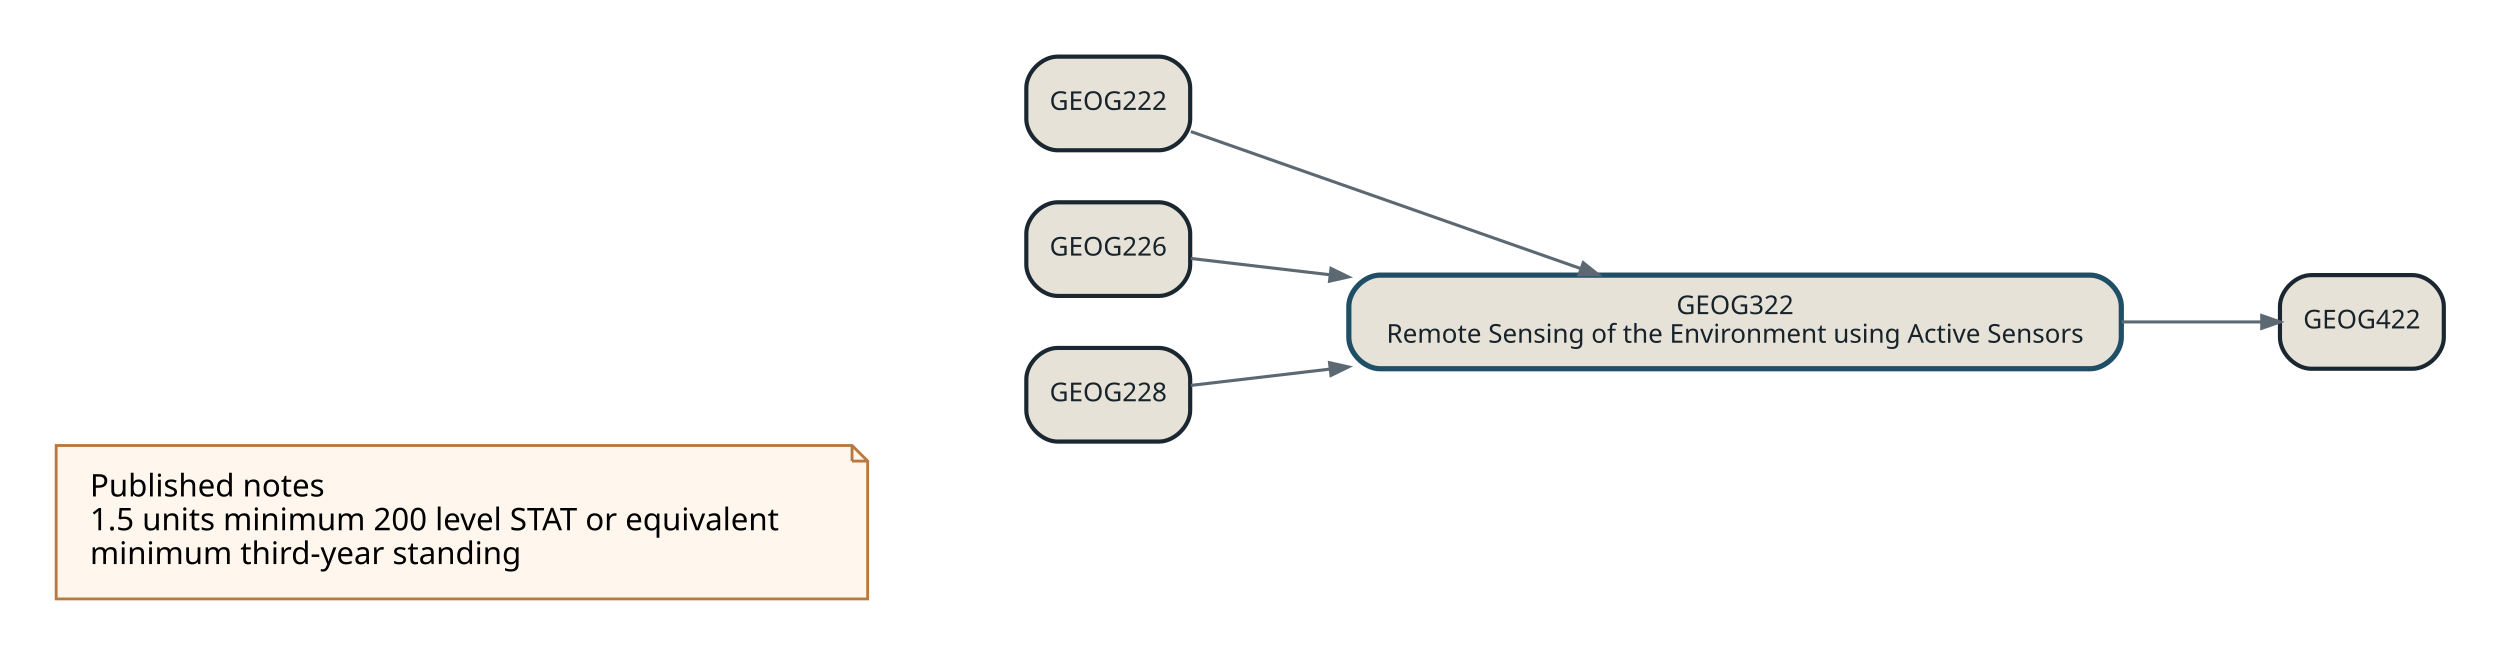
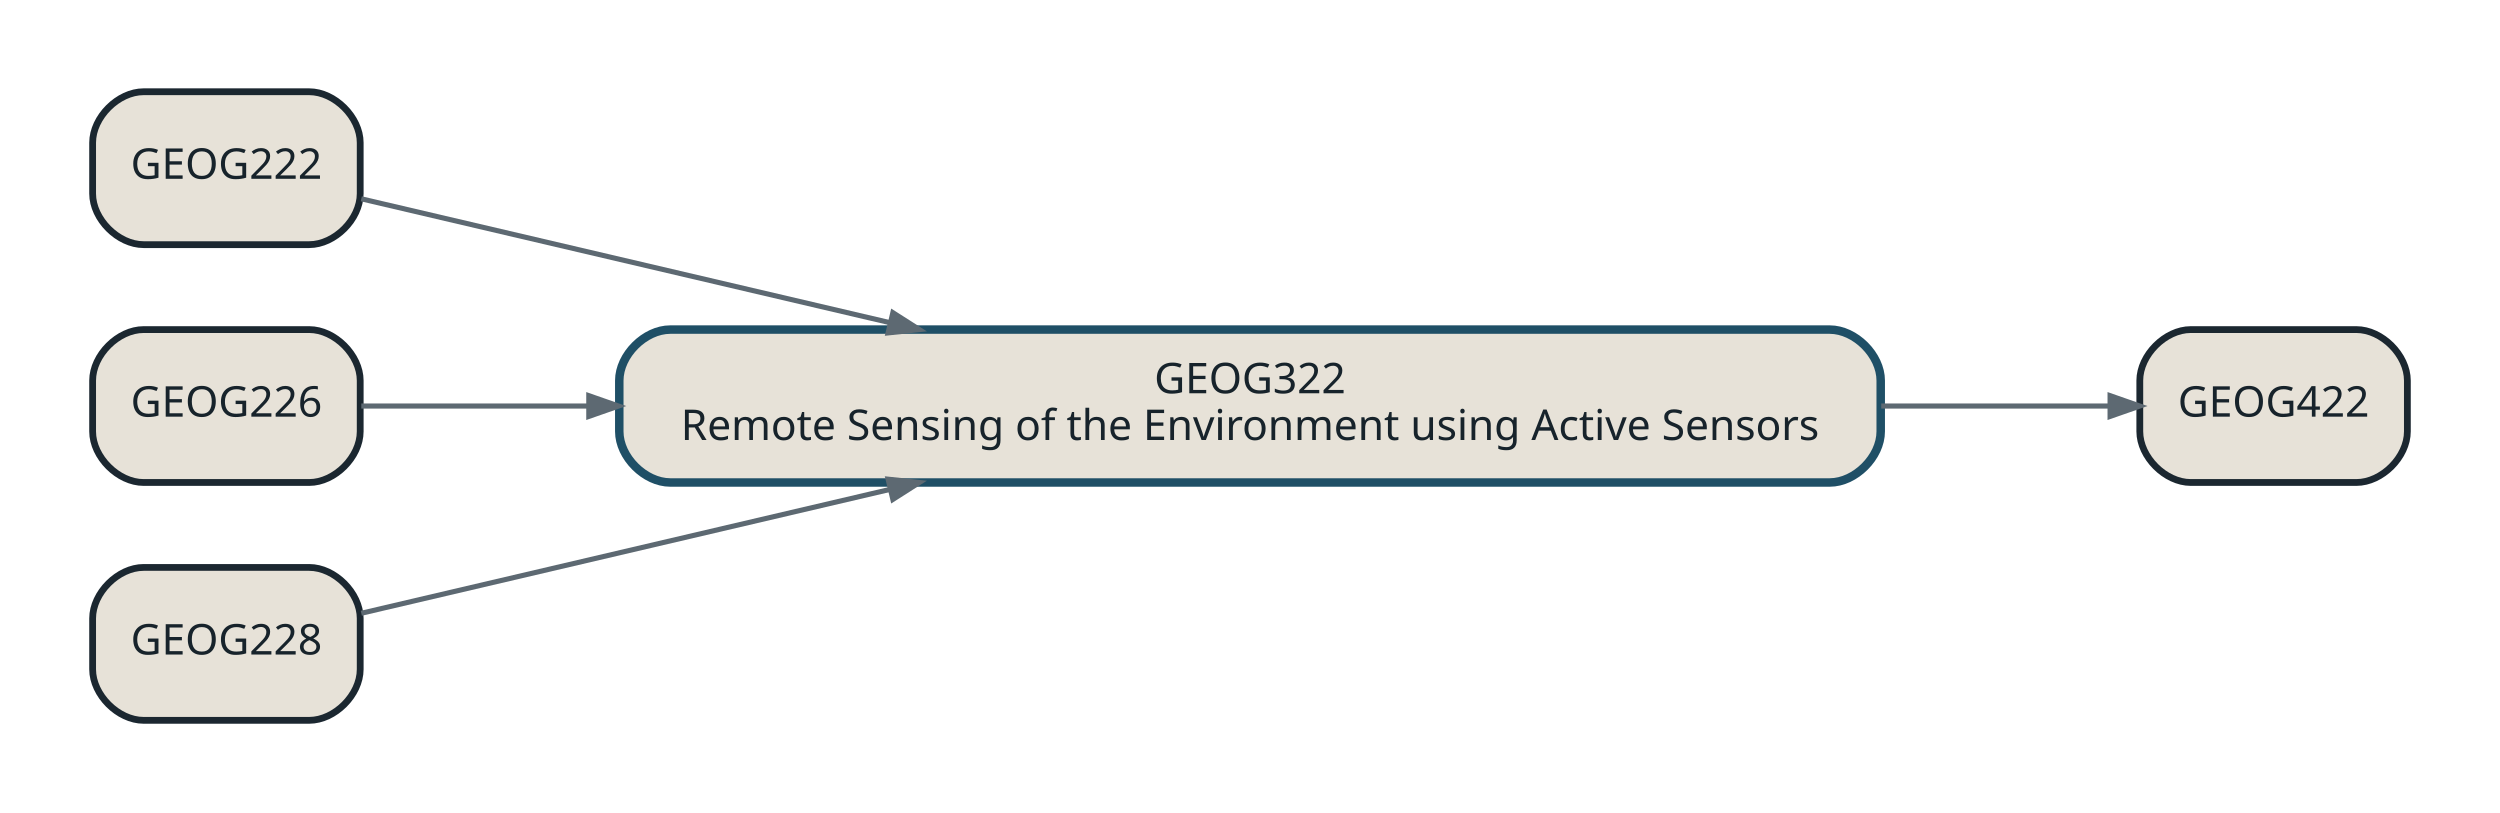
- <svg xmlns="http://www.w3.org/2000/svg" xmlns:xlink="http://www.w3.org/1999/xlink" width="961pt" height="252pt" viewBox="0.00 0.00 961.20 251.70">
-   <g id="graph0" class="graph" transform="scale(1 1) rotate(0) translate(21.6 230.1)">
+ <svg xmlns="http://www.w3.org/2000/svg" xmlns:xlink="http://www.w3.org/1999/xlink" width="588pt" height="191pt" viewBox="0.00 0.00 588.20 191.20">
+   <g id="graph0" class="graph" transform="scale(1 1) rotate(0) translate(21.6 169.6)">
    <g id="node1" class="node">
      <g id="a_node1">
        <a xlink:href="../../../courses/GEOG222.html" xlink:title="GEOG222: Introduction to GIS" target="_top">
-           <path fill="#e7e2d8" stroke="#1b2730" stroke-width="1.6" d="M424,-208.5C424,-208.5 385,-208.5 385,-208.5 379,-208.5 373,-202.5 373,-196.5 373,-196.5 373,-184.5 373,-184.5 373,-178.5 379,-172.5 385,-172.5 385,-172.5 424,-172.5 424,-172.5 430,-172.5 436,-178.5 436,-184.5 436,-184.5 436,-196.5 436,-196.5 436,-202.5 430,-208.5 424,-208.5" />
-           <text text-anchor="middle" x="404.5" y="-188" font-family="Avenir Next" font-size="10.00" fill="#17232b">GEOG222</text>
+           <path fill="#e7e2d8" stroke="#1b2730" stroke-width="1.6" d="M51,-148C51,-148 12,-148 12,-148 6,-148 0,-142 0,-136 0,-136 0,-124 0,-124 0,-118 6,-112 12,-112 12,-112 51,-112 51,-112 57,-112 63,-118 63,-124 63,-124 63,-136 63,-136 63,-142 57,-148 51,-148" />
+           <text text-anchor="middle" x="31.5" y="-127.5" font-family="Avenir Next" font-size="10.00" fill="#17232b">GEOG222</text>
        </a>
      </g>
    </g>
    <g id="node4" class="node">
      <g id="a_node4">
        <a xlink:href="../../../courses/GEOG322.html" xlink:title="GEOG322: Remote Sensing of the Environment using Active Sensors" target="_top">
-           <path fill="#e7e2d8" stroke="#1f4f66" stroke-width="2" d="M782,-124.5C782,-124.5 509,-124.5 509,-124.5 503,-124.5 497,-118.5 497,-112.5 497,-112.5 497,-100.5 497,-100.5 497,-94.5 503,-88.5 509,-88.5 509,-88.5 782,-88.5 782,-88.5 788,-88.5 794,-94.5 794,-100.5 794,-100.5 794,-112.5 794,-112.5 794,-118.5 788,-124.5 782,-124.5" />
-           <text text-anchor="middle" x="645.5" y="-109.5" font-family="Avenir Next" font-size="10.00" fill="#17232b">GEOG322</text>
-           <text text-anchor="middle" x="645.5" y="-98.5" font-family="Avenir Next" font-size="10.00" fill="#17232b">Remote Sensing of the Environment using Active Sensors</text>
+           <path fill="#e7e2d8" stroke="#1f4f66" stroke-width="2" d="M409,-92C409,-92 136,-92 136,-92 130,-92 124,-86 124,-80 124,-80 124,-68 124,-68 124,-62 130,-56 136,-56 136,-56 409,-56 409,-56 415,-56 421,-62 421,-68 421,-68 421,-80 421,-80 421,-86 415,-92 409,-92" />
+           <text text-anchor="middle" x="272.5" y="-77" font-family="Avenir Next" font-size="10.00" fill="#17232b">GEOG322</text>
+           <text text-anchor="middle" x="272.5" y="-66" font-family="Avenir Next" font-size="10.00" fill="#17232b">Remote Sensing of the Environment using Active Sensors</text>
+         </a>
+       </g>
+     </g>
+     <g id="edge1" class="edge">
+       <path fill="none" stroke="#5d6972" stroke-width="1.2" d="M63.26,-122.79C94.61,-115.45 144.64,-103.73 187.8,-93.61" />
+       <polygon fill="#5d6972" stroke="#5d6972" stroke-width="1.2" points="188.41,-95.99 194.66,-92 187.29,-91.22 188.41,-95.99" />
+     </g>
+     <g id="node2" class="node">
+       <g id="a_node2">
+         <a xlink:href="../../../courses/GEOG226.html" xlink:title="GEOG226: Quantitative Methods in Geography" target="_top">
+           <path fill="#e7e2d8" stroke="#1b2730" stroke-width="1.6" d="M51,-92C51,-92 12,-92 12,-92 6,-92 0,-86 0,-80 0,-80 0,-68 0,-68 0,-62 6,-56 12,-56 12,-56 51,-56 51,-56 57,-56 63,-62 63,-68 63,-68 63,-80 63,-80 63,-86 57,-92 51,-92" />
+           <text text-anchor="middle" x="31.5" y="-71.5" font-family="Avenir Next" font-size="10.00" fill="#17232b">GEOG226</text>
+         </a>
+       </g>
+     </g>
+     <g id="edge3" class="edge">
+       <path fill="none" stroke="#5d6972" stroke-width="1.2" d="M63.26,-74C77.86,-74 96.52,-74 116.64,-74" />
+       <polygon fill="#5d6972" stroke="#5d6972" stroke-width="1.2" points="116.82,-76.45 123.82,-74 116.82,-71.55 116.82,-76.45" />
+     </g>
+     <g id="node3" class="node">
+       <g id="a_node3">
+         <a xlink:href="../../../courses/GEOG228.html" xlink:title="GEOG228: Introduction to Remote Sensing" target="_top">
+           <path fill="#e7e2d8" stroke="#1b2730" stroke-width="1.6" d="M51,-36C51,-36 12,-36 12,-36 6,-36 0,-30 0,-24 0,-24 0,-12 0,-12 0,-6 6,0 12,0 12,0 51,0 51,0 57,0 63,-6 63,-12 63,-12 63,-24 63,-24 63,-30 57,-36 51,-36" />
+           <text text-anchor="middle" x="31.5" y="-15.5" font-family="Avenir Next" font-size="10.00" fill="#17232b">GEOG228</text>
        </a>
      </g>
    </g>
    <g id="edge2" class="edge">
-       <path fill="none" stroke="#5d6972" stroke-width="1.2" d="M436.26,-179.69C473.99,-166.43 538.76,-143.66 586.07,-127.04" />
-       <polygon fill="#5d6972" stroke="#5d6972" stroke-width="1.2" points="587.13,-129.26 592.92,-124.63 585.5,-124.64 587.13,-129.26" />
+       <path fill="none" stroke="#5d6972" stroke-width="1.2" d="M63.26,-25.21C94.61,-32.55 144.64,-44.27 187.8,-54.39" />
+       <polygon fill="#5d6972" stroke="#5d6972" stroke-width="1.2" points="187.29,-56.78 194.66,-56 188.41,-52.01 187.29,-56.78" />
    </g>
-     <g id="node2" class="node">
-       <g id="a_node2">
-         <a xlink:href="../../../courses/GEOG226.html" xlink:title="GEOG226: Quantitative Methods in Geography" target="_top">
-           <path fill="#e7e2d8" stroke="#1b2730" stroke-width="1.6" d="M424,-152.5C424,-152.5 385,-152.5 385,-152.5 379,-152.5 373,-146.5 373,-140.5 373,-140.5 373,-128.5 373,-128.5 373,-122.5 379,-116.5 385,-116.5 385,-116.5 424,-116.5 424,-116.5 430,-116.5 436,-122.5 436,-128.5 436,-128.5 436,-140.5 436,-140.5 436,-146.5 430,-152.5 424,-152.5" />
-           <text text-anchor="middle" x="404.5" y="-132" font-family="Avenir Next" font-size="10.00" fill="#17232b">GEOG226</text>
+     <g id="node5" class="node">
+       <g id="a_node5">
+         <a xlink:href="../../../courses/GEOG422.html" xlink:title="GEOG422: Advanced Topics in Remote Sensing" target="_top">
+           <path fill="#e7e2d8" stroke="#1b2730" stroke-width="1.6" d="M533,-92C533,-92 494,-92 494,-92 488,-92 482,-86 482,-80 482,-80 482,-68 482,-68 482,-62 488,-56 494,-56 494,-56 533,-56 533,-56 539,-56 545,-62 545,-68 545,-68 545,-80 545,-80 545,-86 539,-92 533,-92" />
+           <text text-anchor="middle" x="513.5" y="-71.5" font-family="Avenir Next" font-size="10.00" fill="#17232b">GEOG422</text>
        </a>
      </g>
    </g>
    <g id="edge4" class="edge">
-       <path fill="none" stroke="#5d6972" stroke-width="1.2" d="M436.26,-130.9C450.86,-129.19 469.52,-127 489.64,-124.64" />
-       <polygon fill="#5d6972" stroke="#5d6972" stroke-width="1.2" points="490.15,-127.05 496.82,-123.8 489.58,-122.18 490.15,-127.05" />
-     </g>
-     <g id="node3" class="node">
-       <g id="a_node3">
-         <a xlink:href="../../../courses/GEOG228.html" xlink:title="GEOG228: Introduction to Remote Sensing" target="_top">
-           <path fill="#e7e2d8" stroke="#1b2730" stroke-width="1.6" d="M424,-96.5C424,-96.5 385,-96.5 385,-96.5 379,-96.5 373,-90.5 373,-84.5 373,-84.5 373,-72.5 373,-72.5 373,-66.5 379,-60.5 385,-60.5 385,-60.5 424,-60.5 424,-60.5 430,-60.5 436,-66.5 436,-72.5 436,-72.5 436,-84.5 436,-84.5 436,-90.5 430,-96.5 424,-96.5" />
-           <text text-anchor="middle" x="404.5" y="-76" font-family="Avenir Next" font-size="10.00" fill="#17232b">GEOG228</text>
-         </a>
-       </g>
-     </g>
-     <g id="edge3" class="edge">
-       <path fill="none" stroke="#5d6972" stroke-width="1.2" d="M436.26,-82.1C450.86,-83.81 469.52,-86 489.64,-88.36" />
-       <polygon fill="#5d6972" stroke="#5d6972" stroke-width="1.2" points="489.58,-90.82 496.82,-89.2 490.15,-85.95 489.58,-90.82" />
-     </g>
-     <g id="node5" class="node">
-       <g id="a_node5">
-         <a xlink:href="../../../courses/GEOG422.html" xlink:title="GEOG422: Advanced Topics in Remote Sensing" target="_top">
-           <path fill="#e7e2d8" stroke="#1b2730" stroke-width="1.6" d="M906,-124.5C906,-124.5 867,-124.5 867,-124.5 861,-124.5 855,-118.5 855,-112.5 855,-112.5 855,-100.5 855,-100.5 855,-94.5 861,-88.5 867,-88.5 867,-88.5 906,-88.5 906,-88.5 912,-88.5 918,-94.5 918,-100.5 918,-100.5 918,-112.5 918,-112.5 918,-118.5 912,-124.5 906,-124.5" />
-           <text text-anchor="middle" x="886.5" y="-104" font-family="Avenir Next" font-size="10.00" fill="#17232b">GEOG422</text>
-         </a>
-       </g>
-     </g>
-     <g id="edge5" class="edge">
-       <path fill="none" stroke="#5d6972" stroke-width="1.2" d="M794.12,-106.5C813.88,-106.5 832.54,-106.5 847.79,-106.5" />
-       <polygon fill="#5d6972" stroke="#5d6972" stroke-width="1.2" points="848,-108.95 855,-106.5 848,-104.05 848,-108.95" />
-     </g>
-     <g id="node6" class="node">
-       <polygon fill="#fff7ee" stroke="#b7793f" stroke-width="1.1" points="306,-59 0,-59 0,0 312,0 312,-53 306,-59" />
-       <polyline fill="none" stroke="#b7793f" stroke-width="1.1" points="306,-59 306,-53 " />
-       <polyline fill="none" stroke="#b7793f" stroke-width="1.1" points="312,-53 306,-53 " />
-       <text text-anchor="start" x="13" y="-39.4" font-family="Avenir Next" font-size="12.00">Published notes</text>
-       <text text-anchor="start" x="13" y="-26.4" font-family="Avenir Next" font-size="12.00">1.5 units minimum 200 level STAT or equivalent</text>
-       <text text-anchor="start" x="13" y="-13.4" font-family="Avenir Next" font-size="12.00">minimum third-year standing</text>
+       <path fill="none" stroke="#5d6972" stroke-width="1.2" d="M421.12,-74C440.88,-74 459.54,-74 474.79,-74" />
+       <polygon fill="#5d6972" stroke="#5d6972" stroke-width="1.2" points="475,-76.45 482,-74 475,-71.55 475,-76.45" />
    </g>
  </g>
</svg>
